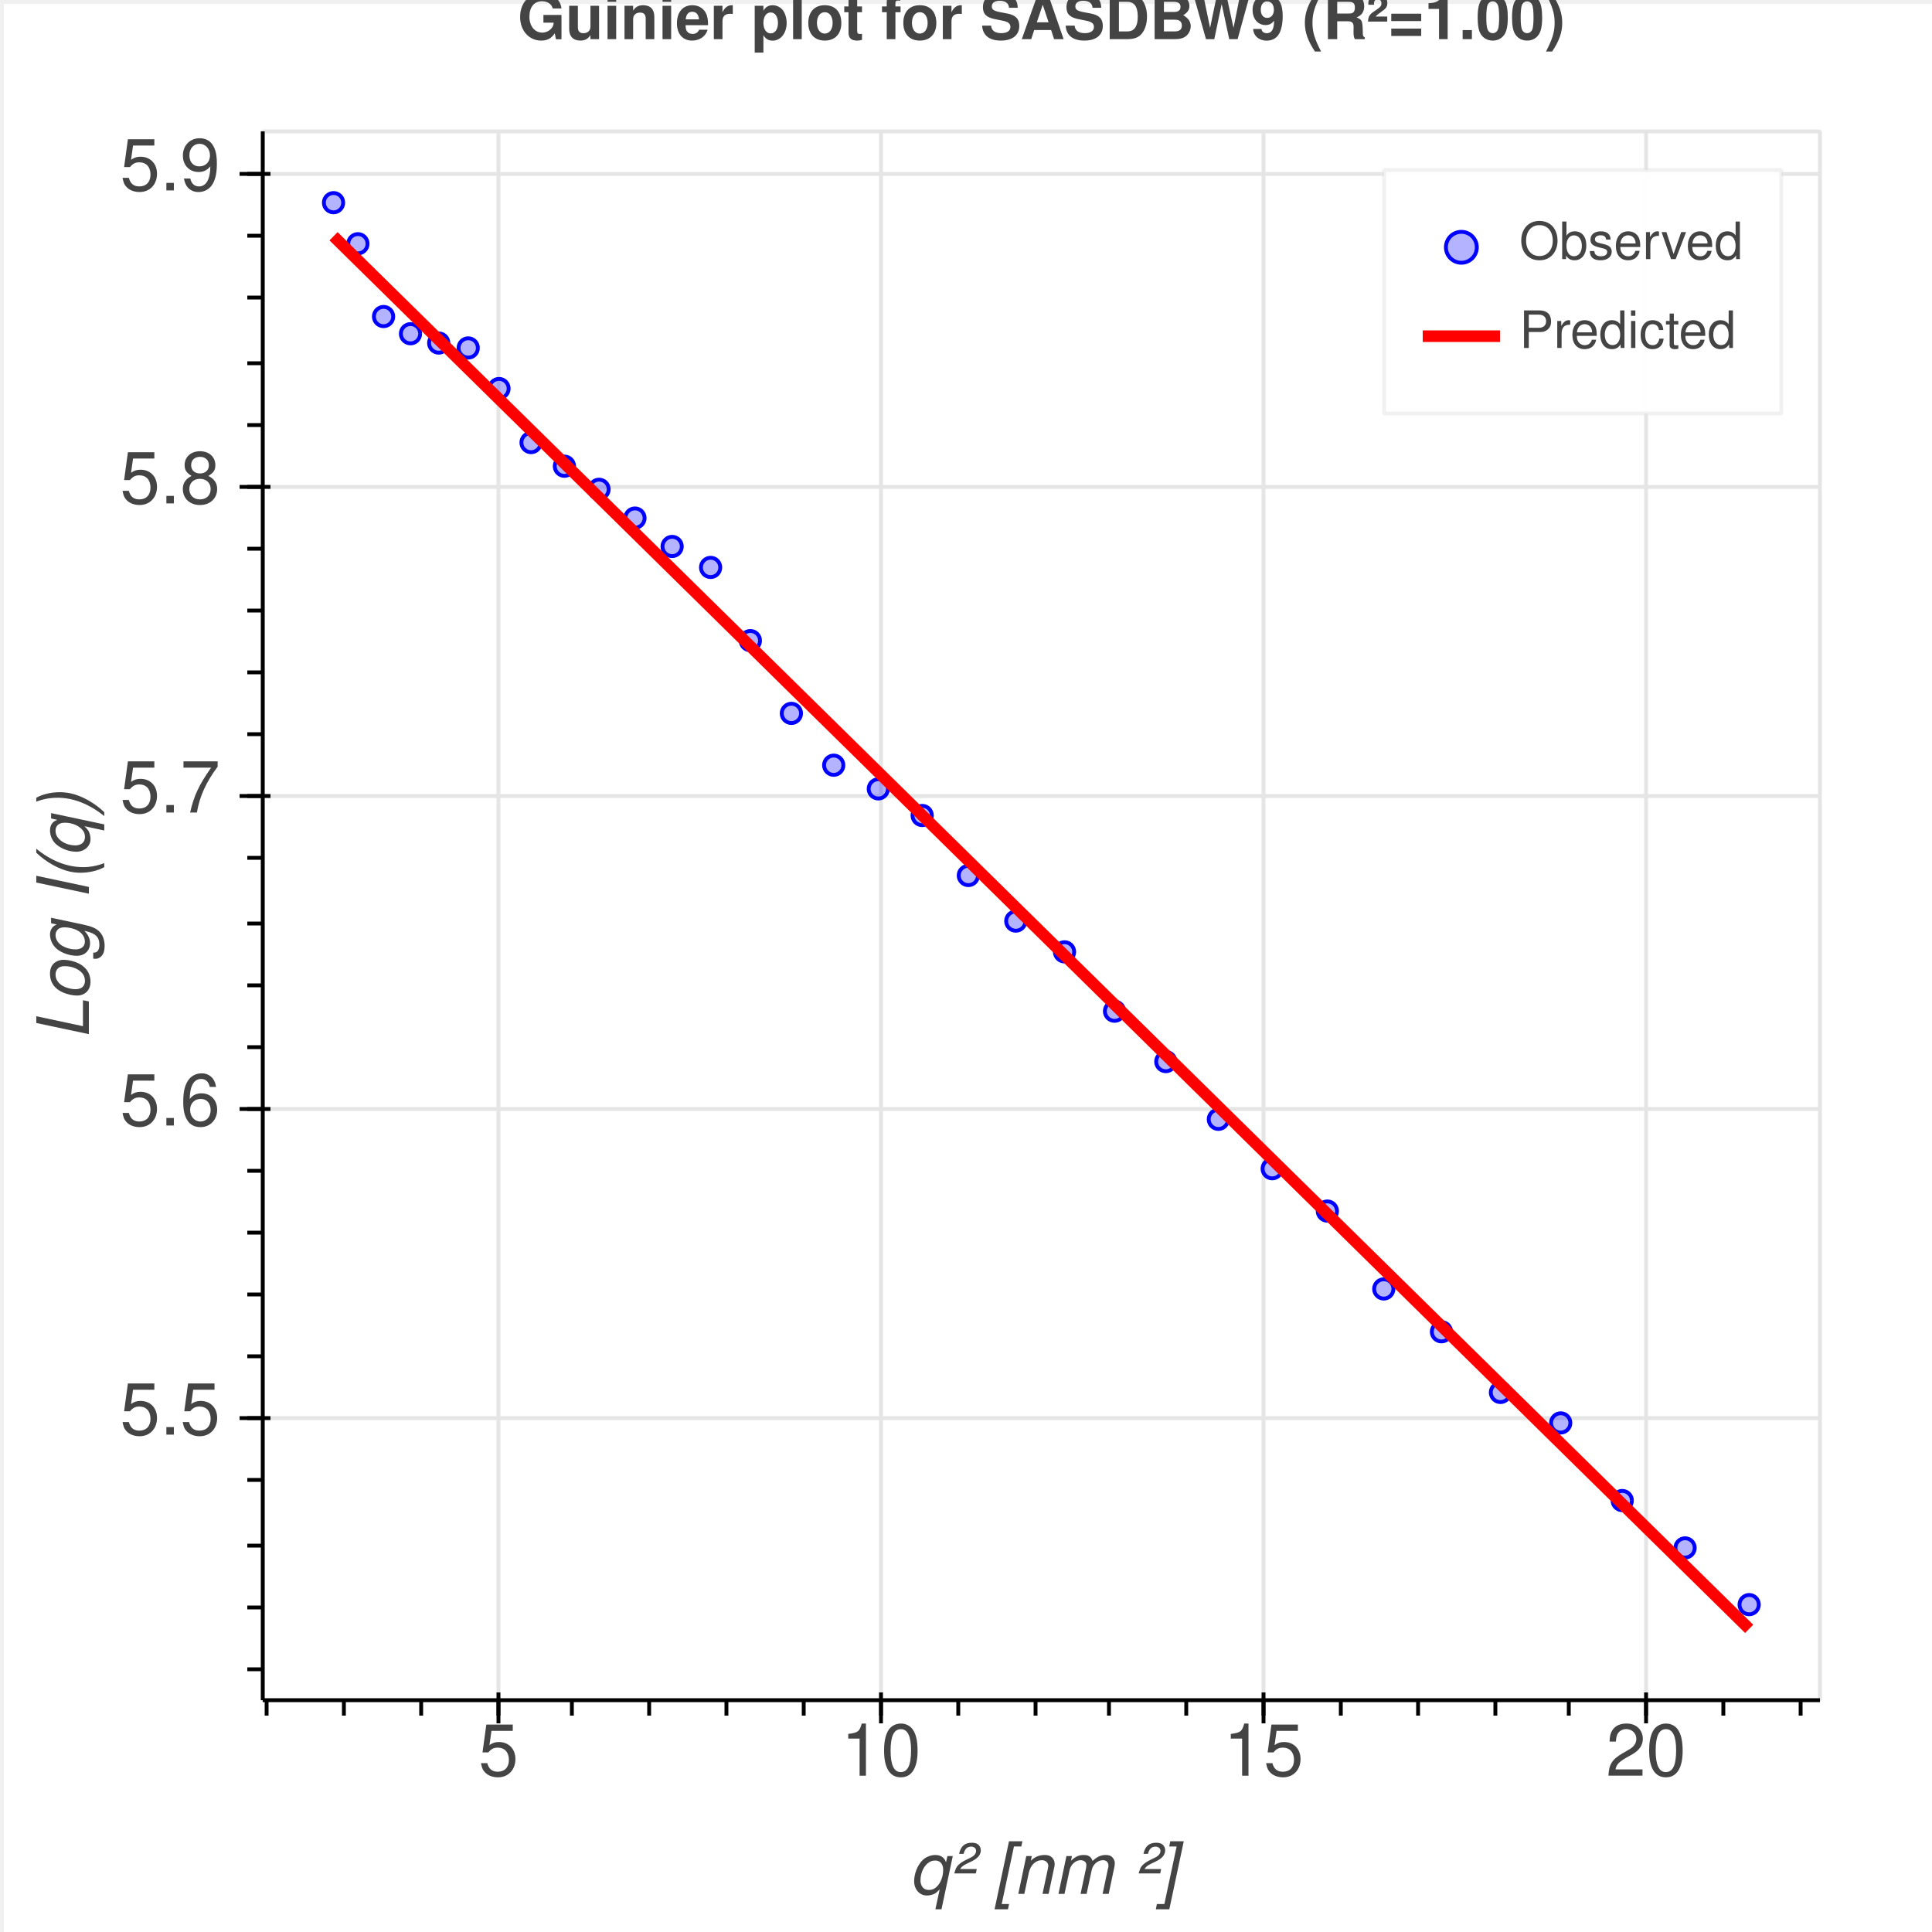
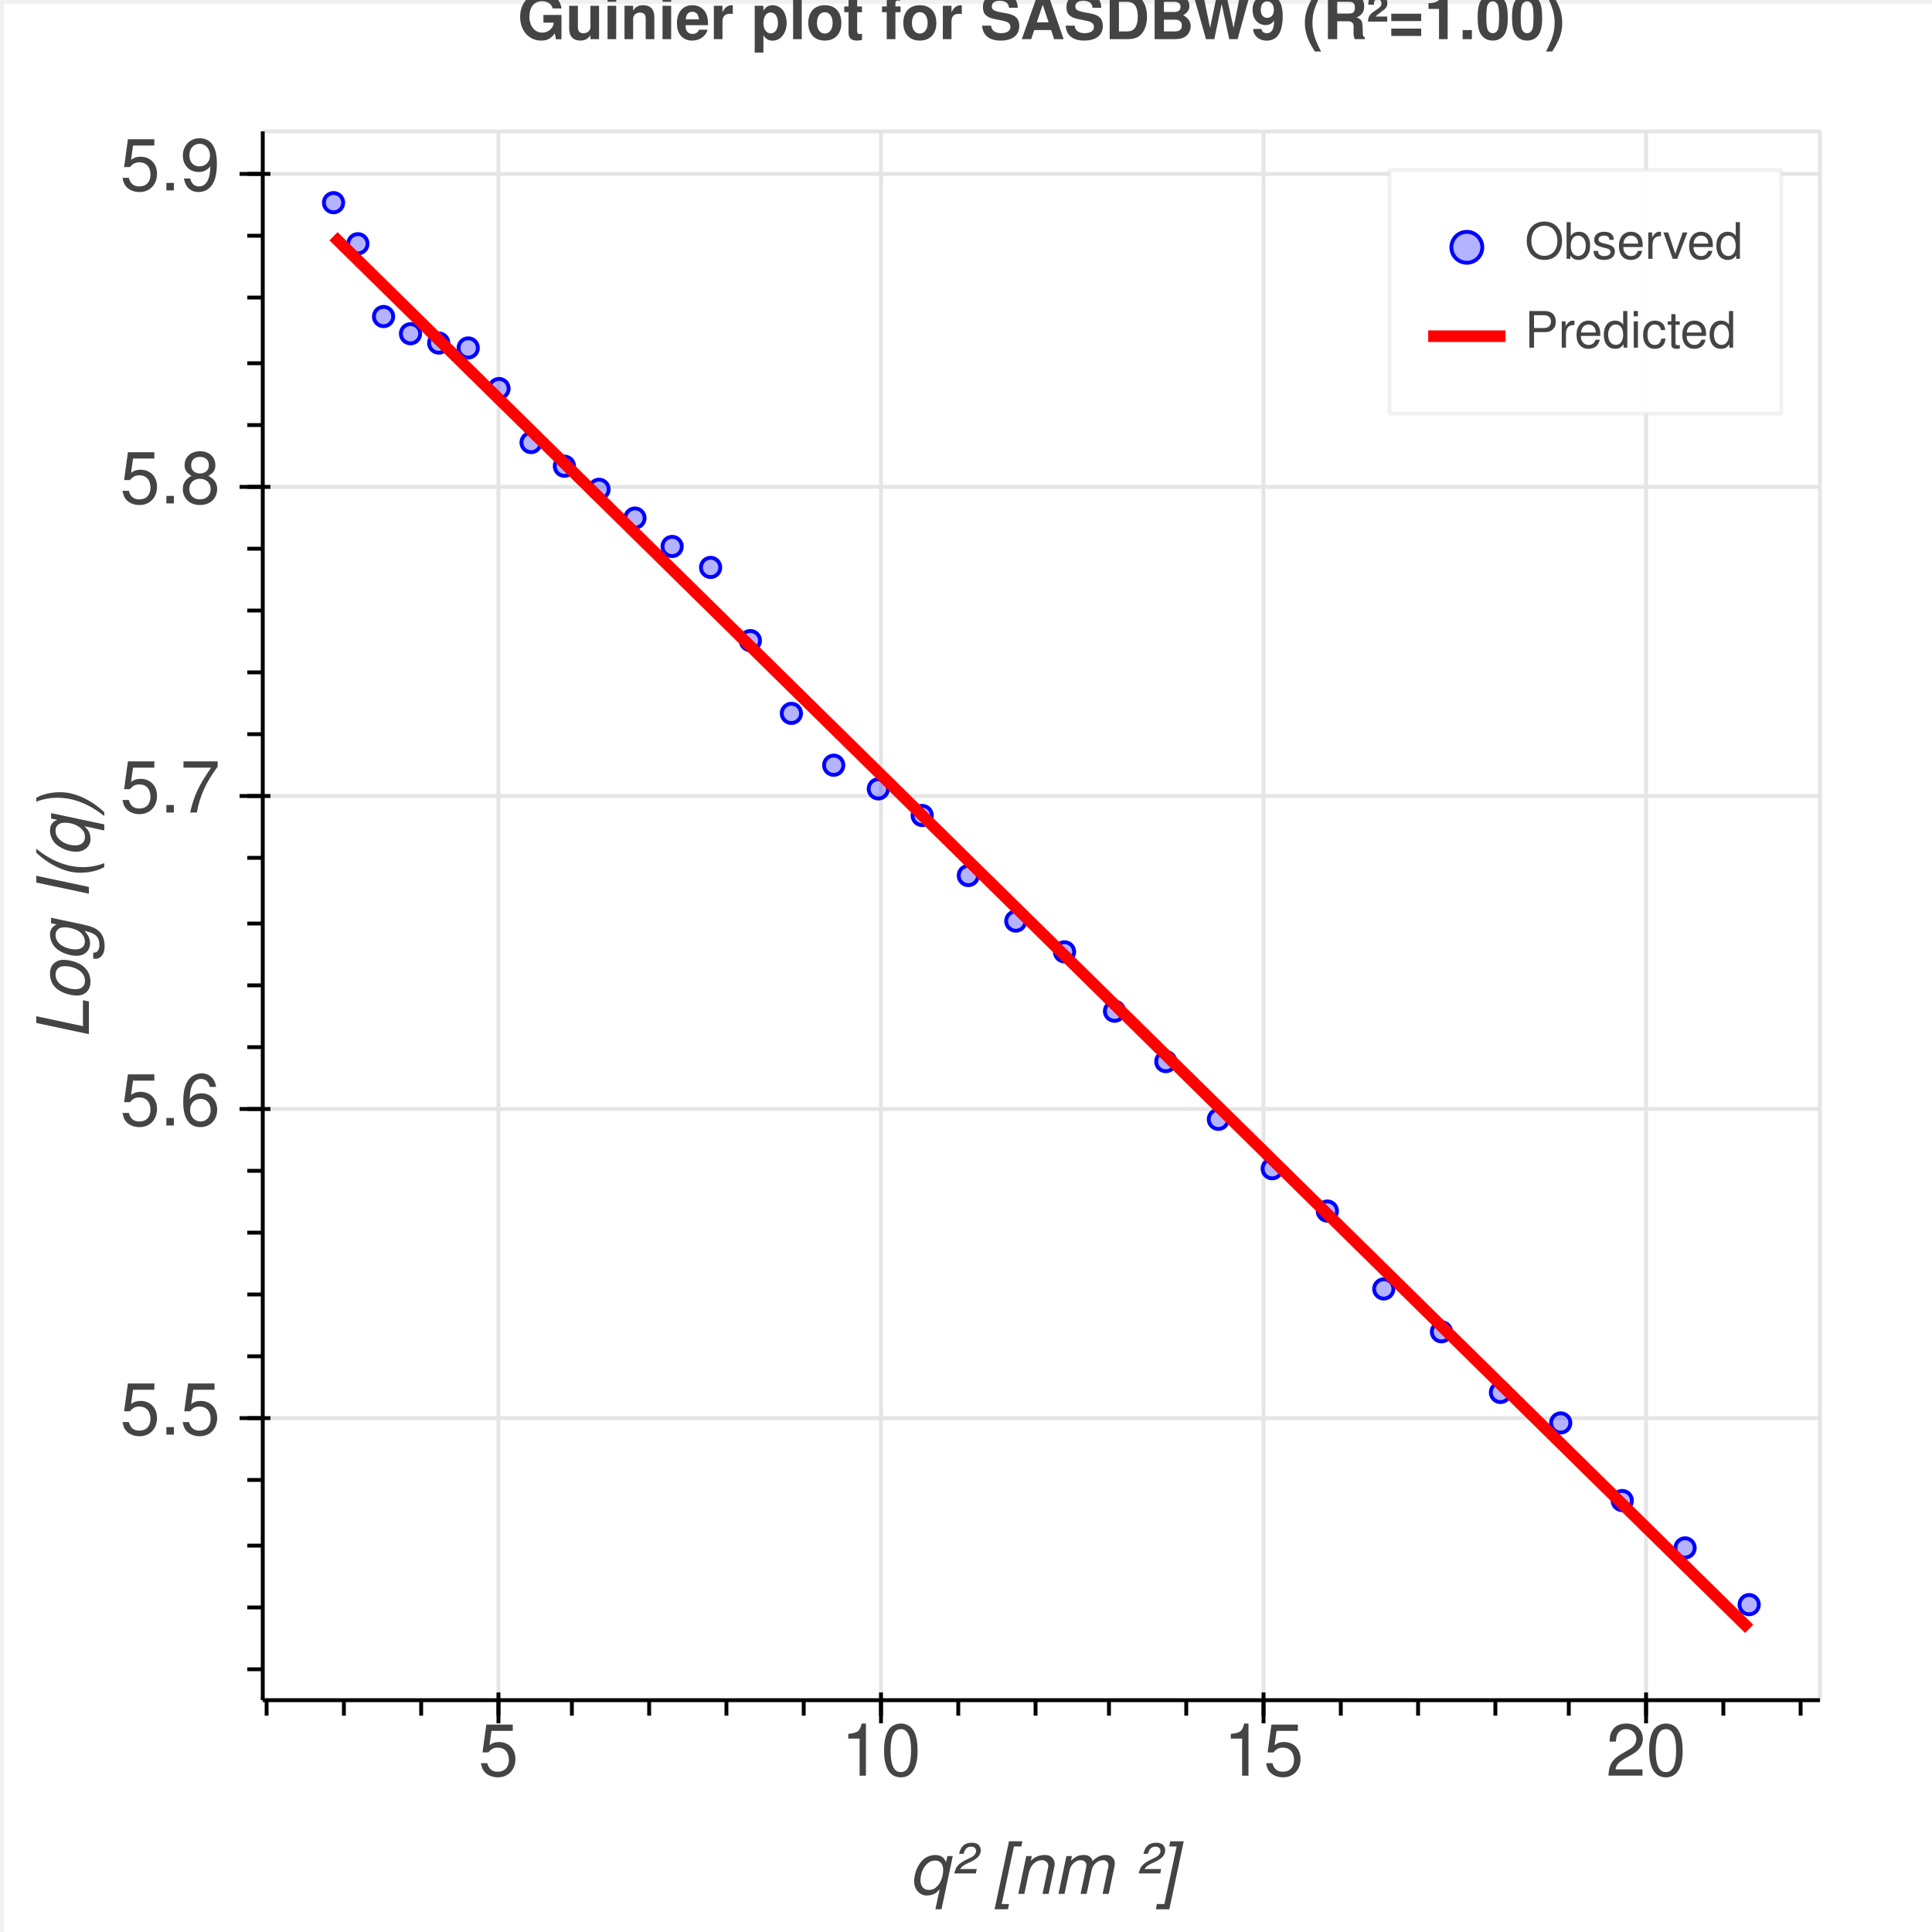
<svg xmlns="http://www.w3.org/2000/svg" version="1.1" width="500" height="500" style="width: 500px; height: 500px;">
  <defs>
-     <clipPath id="POxUFTpvehxS">
-       <path fill="none" stroke="none" d=" M 67 33 L 470 33 L 470 439 L 67 439 L 67 33 Z" />
-     </clipPath>
-     <clipPath id="tmzzAMWCBEfw">
-       <path fill="none" stroke="none" d=" M 67 33 L 470 33 L 470 439 L 67 439 L 67 33 Z" />
-     </clipPath>
-     <clipPath id="PyPfrmvMGETz">
-       <path fill="none" stroke="none" d=" M 67 33 L 470 33 L 470 439 L 67 439 L 67 33 Z" />
-     </clipPath>
-     <clipPath id="DbRCRlhTvJAX">
-       <path fill="none" stroke="none" d=" M 67 33 L 470 33 L 470 439 L 67 439 L 67 33 Z" />
-     </clipPath>
-     <clipPath id="NHodZbbHrhxk">
-       <path fill="none" stroke="none" d=" M 67 33 L 470 33 L 470 439 L 67 439 L 67 33 Z" />
-     </clipPath>
-     <clipPath id="ZucskuaVBnbf">
-       <path fill="none" stroke="none" d=" M 67 33 L 470 33 L 470 439 L 67 439 L 67 33 Z" />
-     </clipPath>
-     <clipPath id="CXbZweNLPvCE">
-       <path fill="none" stroke="none" d=" M 67 33 L 470 33 L 470 439 L 67 439 L 67 33 Z" />
-     </clipPath>
-     <clipPath id="iPGHpczDpLOK">
-       <path fill="none" stroke="none" d=" M 67 33 L 470 33 L 470 439 L 67 439 L 67 33 Z" />
-     </clipPath>
-     <clipPath id="xIHusqrAAOoT">
-       <path fill="none" stroke="none" d=" M 67 33 L 470 33 L 470 439 L 67 439 L 67 33 Z" />
-     </clipPath>
-     <clipPath id="KalSwAbhVWog">
-       <path fill="none" stroke="none" d=" M 67 33 L 470 33 L 470 439 L 67 439 L 67 33 Z" />
-     </clipPath>
-     <clipPath id="PTXpCtJeEbnM">
-       <path fill="none" stroke="none" d=" M 67 33 L 470 33 L 470 439 L 67 439 L 67 33 Z" />
-     </clipPath>
-     <clipPath id="QznIifbIlkGt">
+     <clipPath id="CzvBKNNlAUpx">
+       <path fill="none" stroke="none" d=" M 67 33 L 470 33 L 470 439 L 67 439 L 67 33 Z" />
+     </clipPath>
+     <clipPath id="RaUOEvKyKDAQ">
+       <path fill="none" stroke="none" d=" M 67 33 L 470 33 L 470 439 L 67 439 L 67 33 Z" />
+     </clipPath>
+     <clipPath id="XcvchOEqdTSy">
+       <path fill="none" stroke="none" d=" M 67 33 L 470 33 L 470 439 L 67 439 L 67 33 Z" />
+     </clipPath>
+     <clipPath id="uGxOzdTwoTyn">
+       <path fill="none" stroke="none" d=" M 67 33 L 470 33 L 470 439 L 67 439 L 67 33 Z" />
+     </clipPath>
+     <clipPath id="lUCgimKGgWgh">
+       <path fill="none" stroke="none" d=" M 67 33 L 470 33 L 470 439 L 67 439 L 67 33 Z" />
+     </clipPath>
+     <clipPath id="nrmoNADcQvVO">
+       <path fill="none" stroke="none" d=" M 67 33 L 470 33 L 470 439 L 67 439 L 67 33 Z" />
+     </clipPath>
+     <clipPath id="xpcnvaeCTaqJ">
+       <path fill="none" stroke="none" d=" M 67 33 L 470 33 L 470 439 L 67 439 L 67 33 Z" />
+     </clipPath>
+     <clipPath id="wKKPdflOtMps">
+       <path fill="none" stroke="none" d=" M 67 33 L 470 33 L 470 439 L 67 439 L 67 33 Z" />
+     </clipPath>
+     <clipPath id="gpqXcEXpviqA">
+       <path fill="none" stroke="none" d=" M 67 33 L 470 33 L 470 439 L 67 439 L 67 33 Z" />
+     </clipPath>
+     <clipPath id="BUPkZwJVukpe">
+       <path fill="none" stroke="none" d=" M 67 33 L 470 33 L 470 439 L 67 439 L 67 33 Z" />
+     </clipPath>
+     <clipPath id="vnhPRiguWpNk">
+       <path fill="none" stroke="none" d=" M 67 33 L 470 33 L 470 439 L 67 439 L 67 33 Z" />
+     </clipPath>
+     <clipPath id="UKDkBHlNXmno">
      <path fill="none" stroke="none" d=" M 67 33 L 470 33 L 470 439 L 67 439 L 67 33 Z" />
    </clipPath>
  </defs>
  <g transform="scale(1,1) translate(0.5,0.5) scale(1,1) translate(0.5,0.5)">
    <rect fill="#ffffff" stroke="none" x="0" y="0" width="500" height="500" />
    <rect fill="#FFFFFF" stroke="none" x="67" y="33" width="403" height="406" />
    <rect fill="#ffffff" stroke="none" x="67" y="33" width="403" height="406" />
    <g>
      <rect fill="none" stroke="#e5e5e5" x="67" y="33" width="403" height="406" stroke-linejoin="bevel" stroke-miterlimit="10" />
    </g>
-     <g clip-path="url(#CXbZweNLPvCE)">
+     <g clip-path="url(#xpcnvaeCTaqJ)">
      <g>
        <g>
          <path fill="none" stroke="#e5e5e5" paint-order="fill stroke markers" d=" M 128 439 L 128 33" stroke-linejoin="bevel" stroke-miterlimit="10" />
          <path fill="none" stroke="#e5e5e5" paint-order="fill stroke markers" d=" M 227 439 L 227 33" stroke-linejoin="bevel" stroke-miterlimit="10" />
          <path fill="none" stroke="#e5e5e5" paint-order="fill stroke markers" d=" M 326 439 L 326 33" stroke-linejoin="bevel" stroke-miterlimit="10" />
          <path fill="none" stroke="#e5e5e5" paint-order="fill stroke markers" d=" M 425 439 L 425 33" stroke-linejoin="bevel" stroke-miterlimit="10" />
        </g>
      </g>
    </g>
-     <g clip-path="url(#iPGHpczDpLOK)">
+     <g clip-path="url(#wKKPdflOtMps)">
      <g>
        <g>
          <path fill="none" stroke="#e5e5e5" paint-order="fill stroke markers" d=" M 67 366 L 470 366" stroke-linejoin="bevel" stroke-miterlimit="10" />
          <path fill="none" stroke="#e5e5e5" paint-order="fill stroke markers" d=" M 67 286 L 470 286" stroke-linejoin="bevel" stroke-miterlimit="10" />
          <path fill="none" stroke="#e5e5e5" paint-order="fill stroke markers" d=" M 67 205 L 470 205" stroke-linejoin="bevel" stroke-miterlimit="10" />
          <path fill="none" stroke="#e5e5e5" paint-order="fill stroke markers" d=" M 67 125 L 470 125" stroke-linejoin="bevel" stroke-miterlimit="10" />
          <path fill="none" stroke="#e5e5e5" paint-order="fill stroke markers" d=" M 67 44 L 470 44" stroke-linejoin="bevel" stroke-miterlimit="10" />
        </g>
      </g>
    </g>
-     <g clip-path="url(#xIHusqrAAOoT)">
+     <g clip-path="url(#gpqXcEXpviqA)">
      <g>
        <g>
          <path fill="none" stroke="none" />
          <path fill="blue" stroke="blue" paint-order="fill stroke markers" d=" M 87.818 51.455 A 2.5 2.5 0 1 1 87.818 51.452" fill-opacity="0.3" stroke-linejoin="bevel" stroke-miterlimit="10" />
          <path fill="blue" stroke="blue" paint-order="fill stroke markers" d=" M 94.127 62.083 A 2.5 2.5 0 1 1 94.127 62.08" fill-opacity="0.3" stroke-linejoin="bevel" stroke-miterlimit="10" />
          <path fill="blue" stroke="blue" paint-order="fill stroke markers" d=" M 100.766 80.918 A 2.5 2.5 0 1 1 100.766 80.916" fill-opacity="0.3" stroke-linejoin="bevel" stroke-miterlimit="10" />
          <path fill="blue" stroke="blue" paint-order="fill stroke markers" d=" M 107.738 85.369 A 2.5 2.5 0 1 1 107.738 85.366" fill-opacity="0.3" stroke-linejoin="bevel" stroke-miterlimit="10" />
          <path fill="blue" stroke="blue" paint-order="fill stroke markers" d=" M 115.04 87.781 A 2.5 2.5 0 1 1 115.04 87.779" fill-opacity="0.3" stroke-linejoin="bevel" stroke-miterlimit="10" />
          <path fill="blue" stroke="blue" paint-order="fill stroke markers" d=" M 122.675 89.049 A 2.5 2.5 0 1 1 122.675 89.046" fill-opacity="0.3" stroke-linejoin="bevel" stroke-miterlimit="10" />
          <path fill="blue" stroke="blue" paint-order="fill stroke markers" d=" M 130.642 99.56 A 2.5 2.5 0 1 1 130.642 99.557" fill-opacity="0.3" stroke-linejoin="bevel" stroke-miterlimit="10" />
          <path fill="blue" stroke="blue" paint-order="fill stroke markers" d=" M 138.94 113.534 A 2.5 2.5 0 1 1 138.94 113.532" fill-opacity="0.3" stroke-linejoin="bevel" stroke-miterlimit="10" />
          <path fill="blue" stroke="blue" paint-order="fill stroke markers" d=" M 147.569 119.657 A 2.5 2.5 0 1 1 147.569 119.655" fill-opacity="0.3" stroke-linejoin="bevel" stroke-miterlimit="10" />
          <path fill="blue" stroke="blue" paint-order="fill stroke markers" d=" M 156.531 125.63 A 2.5 2.5 0 1 1 156.531 125.628" fill-opacity="0.3" stroke-linejoin="bevel" stroke-miterlimit="10" />
          <path fill="blue" stroke="blue" paint-order="fill stroke markers" d=" M 165.825 133.077 A 2.5 2.5 0 1 1 165.825 133.074" fill-opacity="0.3" stroke-linejoin="bevel" stroke-miterlimit="10" />
          <path fill="blue" stroke="blue" paint-order="fill stroke markers" d=" M 175.449 140.426 A 2.5 2.5 0 1 1 175.449 140.424" fill-opacity="0.3" stroke-linejoin="bevel" stroke-miterlimit="10" />
          <path fill="blue" stroke="blue" paint-order="fill stroke markers" d=" M 185.405 145.85 A 2.5 2.5 0 1 1 185.405 145.847" fill-opacity="0.3" stroke-linejoin="bevel" stroke-miterlimit="10" />
          <path fill="blue" stroke="blue" paint-order="fill stroke markers" d=" M 195.693 164.795 A 2.5 2.5 0 1 1 195.693 164.793" fill-opacity="0.3" stroke-linejoin="bevel" stroke-miterlimit="10" />
          <path fill="blue" stroke="blue" paint-order="fill stroke markers" d=" M 206.312 183.623 A 2.5 2.5 0 1 1 206.312 183.621" fill-opacity="0.3" stroke-linejoin="bevel" stroke-miterlimit="10" />
          <path fill="blue" stroke="blue" paint-order="fill stroke markers" d=" M 217.265 197.036 A 2.5 2.5 0 1 1 217.265 197.034" fill-opacity="0.3" stroke-linejoin="bevel" stroke-miterlimit="10" />
          <path fill="blue" stroke="blue" paint-order="fill stroke markers" d=" M 228.548 202.04 A 2.5 2.5 0 1 1 228.547 202.038" fill-opacity="0.3" stroke-linejoin="bevel" stroke-miterlimit="10" />
          <path fill="blue" stroke="blue" paint-order="fill stroke markers" d=" M 240.162 210.053 A 2.5 2.5 0 1 1 240.162 210.051" fill-opacity="0.3" stroke-linejoin="bevel" stroke-miterlimit="10" />
          <path fill="blue" stroke="blue" paint-order="fill stroke markers" d=" M 252.108 225.579 A 2.5 2.5 0 1 1 252.108 225.576" fill-opacity="0.3" stroke-linejoin="bevel" stroke-miterlimit="10" />
          <path fill="blue" stroke="blue" paint-order="fill stroke markers" d=" M 264.387 237.375 A 2.5 2.5 0 1 1 264.387 237.372" fill-opacity="0.3" stroke-linejoin="bevel" stroke-miterlimit="10" />
          <path fill="blue" stroke="blue" paint-order="fill stroke markers" d=" M 276.997 245.339 A 2.5 2.5 0 1 1 276.997 245.336" fill-opacity="0.3" stroke-linejoin="bevel" stroke-miterlimit="10" />
          <path fill="blue" stroke="blue" paint-order="fill stroke markers" d=" M 289.938 260.698 A 2.5 2.5 0 1 1 289.938 260.696" fill-opacity="0.3" stroke-linejoin="bevel" stroke-miterlimit="10" />
          <path fill="blue" stroke="blue" paint-order="fill stroke markers" d=" M 303.21 273.739 A 2.5 2.5 0 1 1 303.21 273.737" fill-opacity="0.3" stroke-linejoin="bevel" stroke-miterlimit="10" />
          <path fill="blue" stroke="blue" paint-order="fill stroke markers" d=" M 316.815 288.678 A 2.5 2.5 0 1 1 316.815 288.676" fill-opacity="0.3" stroke-linejoin="bevel" stroke-miterlimit="10" />
          <path fill="blue" stroke="blue" paint-order="fill stroke markers" d=" M 330.752 301.464 A 2.5 2.5 0 1 1 330.752 301.462" fill-opacity="0.3" stroke-linejoin="bevel" stroke-miterlimit="10" />
          <path fill="blue" stroke="blue" paint-order="fill stroke markers" d=" M 345.02 312.427 A 2.5 2.5 0 1 1 345.02 312.424" fill-opacity="0.3" stroke-linejoin="bevel" stroke-miterlimit="10" />
          <path fill="blue" stroke="blue" paint-order="fill stroke markers" d=" M 359.619 332.576 A 2.5 2.5 0 1 1 359.619 332.574" fill-opacity="0.3" stroke-linejoin="bevel" stroke-miterlimit="10" />
          <path fill="blue" stroke="blue" paint-order="fill stroke markers" d=" M 374.55 343.663 A 2.5 2.5 0 1 1 374.55 343.661" fill-opacity="0.3" stroke-linejoin="bevel" stroke-miterlimit="10" />
          <path fill="blue" stroke="blue" paint-order="fill stroke markers" d=" M 389.813 359.362 A 2.5 2.5 0 1 1 389.813 359.359" fill-opacity="0.3" stroke-linejoin="bevel" stroke-miterlimit="10" />
          <path fill="blue" stroke="blue" paint-order="fill stroke markers" d=" M 405.409 367.251 A 2.5 2.5 0 1 1 405.409 367.249" fill-opacity="0.3" stroke-linejoin="bevel" stroke-miterlimit="10" />
          <path fill="blue" stroke="blue" paint-order="fill stroke markers" d=" M 421.335 387.342 A 2.5 2.5 0 1 1 421.335 387.34" fill-opacity="0.3" stroke-linejoin="bevel" stroke-miterlimit="10" />
          <path fill="blue" stroke="blue" paint-order="fill stroke markers" d=" M 437.593 399.6 A 2.5 2.5 0 1 1 437.593 399.597" fill-opacity="0.3" stroke-linejoin="bevel" stroke-miterlimit="10" />
          <path fill="blue" stroke="blue" paint-order="fill stroke markers" d=" M 454.182 414.278 A 2.5 2.5 0 1 1 454.182 414.276" fill-opacity="0.3" stroke-linejoin="bevel" stroke-miterlimit="10" />
        </g>
      </g>
    </g>
-     <g clip-path="url(#KalSwAbhVWog)">
+     <g clip-path="url(#BUPkZwJVukpe)">
      <g>
        <g>
          <path fill="none" stroke="none" />
          <path fill="none" stroke="red" paint-order="fill stroke markers" d=" M 85.318 60.143 L 91.627 66.349 L 98.266 72.88 L 105.238 79.738 L 112.54 86.922 L 120.175 94.432 L 128.142 102.27 L 136.44 110.433 L 145.069 118.922 L 154.031 127.737 L 163.325 136.88 L 172.949 146.348 L 182.905 156.142 L 193.193 166.262 L 203.812 176.709 L 214.765 187.483 L 226.048 198.582 L 237.662 210.008 L 249.608 221.759 L 261.887 233.839 L 274.497 246.243 L 287.438 258.974 L 300.71 272.03 L 314.315 285.413 L 328.252 299.124 L 342.52 313.16 L 357.119 327.521 L 372.05 342.21 L 387.313 357.224 L 402.909 372.566 L 418.835 388.233 L 435.093 404.226 L 451.682 420.545" stroke-linejoin="bevel" stroke-miterlimit="10" stroke-width="3" />
        </g>
      </g>
    </g>
-     <g clip-path="url(#PTXpCtJeEbnM)">
+     <g clip-path="url(#vnhPRiguWpNk)">
      <g>
        <g />
        <g>
-           <path fill="#ffffff" stroke="#e5e5e5" paint-order="fill stroke markers" d=" M 357.2 43 L 460 43 L 460 106 L 357.2 106 L 357.2 43 Z" fill-opacity="0.95" stroke-linejoin="bevel" stroke-miterlimit="10" stroke-opacity="0.5" />
-           <text fill="#444444" stroke="none" font-family="helvetica" font-size="10pt" font-style="normal" font-weight="normal" text-decoration="normal" x="392.2" y="63" text-anchor="start" dominant-baseline="central">Observed</text>
-           <path fill="blue" stroke="blue" paint-order="fill stroke markers" d=" M 381.2 63 A 4 4 0 1 1 381.2 62.996" fill-opacity="0.3" stroke-linejoin="bevel" stroke-miterlimit="10" />
-           <text fill="#444444" stroke="none" font-family="helvetica" font-size="10pt" font-style="normal" font-weight="normal" text-decoration="normal" x="392.2" y="86" text-anchor="start" dominant-baseline="central">Predicted</text>
+           <path fill="#ffffff" stroke="#e5e5e5" paint-order="fill stroke markers" d=" M 358.617 43 L 460 43 L 460 106 L 358.617 106 L 358.617 43 Z" fill-opacity="0.95" stroke-linejoin="bevel" stroke-miterlimit="10" stroke-opacity="0.5" />
+           <text fill="#444444" stroke="none" font-family="helvetica" font-size="13px" font-style="normal" font-weight="normal" text-decoration="normal" x="393.617" y="63" text-anchor="start" dominant-baseline="central">Observed</text>
+           <path fill="blue" stroke="blue" paint-order="fill stroke markers" d=" M 382.617 63 A 4 4 0 1 1 382.617 62.996" fill-opacity="0.3" stroke-linejoin="bevel" stroke-miterlimit="10" />
+           <text fill="#444444" stroke="none" font-family="helvetica" font-size="13px" font-style="normal" font-weight="normal" text-decoration="normal" x="393.617" y="86" text-anchor="start" dominant-baseline="central">Predicted</text>
          <g>
-             <path fill="none" stroke="red" paint-order="fill stroke markers" d=" M 367.2 86 L 387.2 86" stroke-linejoin="bevel" stroke-miterlimit="10" stroke-width="3" />
+             <path fill="none" stroke="red" paint-order="fill stroke markers" d=" M 368.617 86 L 388.617 86" stroke-linejoin="bevel" stroke-miterlimit="10" stroke-width="3" />
          </g>
        </g>
      </g>
    </g>
    <g>
      <g fill="#444444">
        <path fill="" stroke="none" d="" />
        <g transform="translate(268.5,5)">
          <path fill="none" stroke="none" />
          <text fill="" stroke="none" font-family="helvetica" font-size="12pt" font-style="normal" font-weight="bold" text-decoration="normal" x="0" y="0" text-anchor="middle" dominant-baseline="text-before-edge">Guinier plot for SASDBW9 (R²=1.00)</text>
        </g>
      </g>
    </g>
    <g />
    <g>
      <g fill="#444444">
        <path fill="none" stroke="black" paint-order="fill stroke markers" d=" M 67 439 L 470 439" stroke-linejoin="bevel" stroke-miterlimit="10" />
        <path fill="none" stroke="black" paint-order="fill stroke markers" d=" M 128 445 L 128 437" stroke-linejoin="bevel" stroke-miterlimit="10" />
        <path fill="none" stroke="black" paint-order="fill stroke markers" d=" M 227 445 L 227 437" stroke-linejoin="bevel" stroke-miterlimit="10" />
        <path fill="none" stroke="black" paint-order="fill stroke markers" d=" M 326 445 L 326 437" stroke-linejoin="bevel" stroke-miterlimit="10" />
        <path fill="none" stroke="black" paint-order="fill stroke markers" d=" M 425 445 L 425 437" stroke-linejoin="bevel" stroke-miterlimit="10" />
        <path fill="none" stroke="black" paint-order="fill stroke markers" d=" M 108 443 L 108 439" stroke-linejoin="bevel" stroke-miterlimit="10" />
        <path fill="none" stroke="black" paint-order="fill stroke markers" d=" M 88 443 L 88 439" stroke-linejoin="bevel" stroke-miterlimit="10" />
        <path fill="none" stroke="black" paint-order="fill stroke markers" d=" M 68 443 L 68 439" stroke-linejoin="bevel" stroke-miterlimit="10" />
        <path fill="none" stroke="black" paint-order="fill stroke markers" d=" M 128 443 L 128 439" stroke-linejoin="bevel" stroke-miterlimit="10" />
        <path fill="none" stroke="black" paint-order="fill stroke markers" d=" M 147 443 L 147 439" stroke-linejoin="bevel" stroke-miterlimit="10" />
        <path fill="none" stroke="black" paint-order="fill stroke markers" d=" M 167 443 L 167 439" stroke-linejoin="bevel" stroke-miterlimit="10" />
        <path fill="none" stroke="black" paint-order="fill stroke markers" d=" M 187 443 L 187 439" stroke-linejoin="bevel" stroke-miterlimit="10" />
        <path fill="none" stroke="black" paint-order="fill stroke markers" d=" M 207 443 L 207 439" stroke-linejoin="bevel" stroke-miterlimit="10" />
        <path fill="none" stroke="black" paint-order="fill stroke markers" d=" M 227 443 L 227 439" stroke-linejoin="bevel" stroke-miterlimit="10" />
        <path fill="none" stroke="black" paint-order="fill stroke markers" d=" M 247 443 L 247 439" stroke-linejoin="bevel" stroke-miterlimit="10" />
        <path fill="none" stroke="black" paint-order="fill stroke markers" d=" M 267 443 L 267 439" stroke-linejoin="bevel" stroke-miterlimit="10" />
        <path fill="none" stroke="black" paint-order="fill stroke markers" d=" M 286 443 L 286 439" stroke-linejoin="bevel" stroke-miterlimit="10" />
        <path fill="none" stroke="black" paint-order="fill stroke markers" d=" M 306 443 L 306 439" stroke-linejoin="bevel" stroke-miterlimit="10" />
        <path fill="none" stroke="black" paint-order="fill stroke markers" d=" M 326 443 L 326 439" stroke-linejoin="bevel" stroke-miterlimit="10" />
        <path fill="none" stroke="black" paint-order="fill stroke markers" d=" M 346 443 L 346 439" stroke-linejoin="bevel" stroke-miterlimit="10" />
        <path fill="none" stroke="black" paint-order="fill stroke markers" d=" M 366 443 L 366 439" stroke-linejoin="bevel" stroke-miterlimit="10" />
        <path fill="none" stroke="black" paint-order="fill stroke markers" d=" M 386 443 L 386 439" stroke-linejoin="bevel" stroke-miterlimit="10" />
        <path fill="none" stroke="black" paint-order="fill stroke markers" d=" M 405 443 L 405 439" stroke-linejoin="bevel" stroke-miterlimit="10" />
        <path fill="none" stroke="black" paint-order="fill stroke markers" d=" M 425 443 L 425 439" stroke-linejoin="bevel" stroke-miterlimit="10" />
        <path fill="none" stroke="black" paint-order="fill stroke markers" d=" M 445 443 L 445 439" stroke-linejoin="bevel" stroke-miterlimit="10" />
        <path fill="" stroke="black" paint-order="fill stroke markers" d=" M 465 443 L 465 439" stroke-linejoin="bevel" stroke-miterlimit="10" />
        <g transform="translate(128,450) rotate(0,0,0)">
          <text fill="" stroke="none" font-family="helvetica" font-size="14pt" font-style="normal" font-weight="normal" text-decoration="normal" x="0" y="0" text-anchor="middle" dominant-baseline="hanging">5</text>
          <g transform="rotate(0,0,0) translate(-128,-450) translate(227,450) rotate(0,0,0)">
            <text fill="" stroke="none" font-family="helvetica" font-size="14pt" font-style="normal" font-weight="normal" text-decoration="normal" x="0" y="0" text-anchor="middle" dominant-baseline="hanging">10</text>
            <g transform="rotate(0,0,0) translate(-227,-450) translate(326,450) rotate(0,0,0)">
              <text fill="" stroke="none" font-family="helvetica" font-size="14pt" font-style="normal" font-weight="normal" text-decoration="normal" x="0" y="0" text-anchor="middle" dominant-baseline="hanging">15</text>
              <g transform="rotate(0,0,0) translate(-326,-450) translate(425,450) rotate(0,0,0)">
                <text fill="" stroke="none" font-family="helvetica" font-size="14pt" font-style="normal" font-weight="normal" text-decoration="normal" x="0" y="0" text-anchor="middle" dominant-baseline="hanging">20</text>
                <g transform="rotate(0,0,0) translate(-425,-450) translate(269,477) rotate(0,0,0)">
                  <text fill="" stroke="none" font-family="helvetica" font-size="14pt" font-style="italic" font-weight="normal" text-decoration="normal" x="0" y="0" text-anchor="middle" dominant-baseline="hanging">q² [nm ²]</text>
                  <g transform="rotate(0,0,0) translate(-269,-477)" />
                </g>
              </g>
            </g>
          </g>
        </g>
      </g>
    </g>
    <g>
      <g fill="#444444">
        <path fill="none" stroke="black" paint-order="fill stroke markers" d=" M 67 439 L 67 33" stroke-linejoin="bevel" stroke-miterlimit="10" />
        <path fill="none" stroke="black" paint-order="fill stroke markers" d=" M 61 366 L 69 366" stroke-linejoin="bevel" stroke-miterlimit="10" />
        <path fill="none" stroke="black" paint-order="fill stroke markers" d=" M 61 286 L 69 286" stroke-linejoin="bevel" stroke-miterlimit="10" />
        <path fill="none" stroke="black" paint-order="fill stroke markers" d=" M 61 205 L 69 205" stroke-linejoin="bevel" stroke-miterlimit="10" />
        <path fill="none" stroke="black" paint-order="fill stroke markers" d=" M 61 125 L 69 125" stroke-linejoin="bevel" stroke-miterlimit="10" />
        <path fill="none" stroke="black" paint-order="fill stroke markers" d=" M 61 44 L 69 44" stroke-linejoin="bevel" stroke-miterlimit="10" />
        <path fill="none" stroke="black" paint-order="fill stroke markers" d=" M 63 382 L 67 382" stroke-linejoin="bevel" stroke-miterlimit="10" />
        <path fill="none" stroke="black" paint-order="fill stroke markers" d=" M 63 399 L 67 399" stroke-linejoin="bevel" stroke-miterlimit="10" />
        <path fill="none" stroke="black" paint-order="fill stroke markers" d=" M 63 415 L 67 415" stroke-linejoin="bevel" stroke-miterlimit="10" />
        <path fill="none" stroke="black" paint-order="fill stroke markers" d=" M 63 431 L 67 431" stroke-linejoin="bevel" stroke-miterlimit="10" />
        <path fill="none" stroke="black" paint-order="fill stroke markers" d=" M 63 366 L 67 366" stroke-linejoin="bevel" stroke-miterlimit="10" />
        <path fill="none" stroke="black" paint-order="fill stroke markers" d=" M 63 350 L 67 350" stroke-linejoin="bevel" stroke-miterlimit="10" />
        <path fill="none" stroke="black" paint-order="fill stroke markers" d=" M 63 334 L 67 334" stroke-linejoin="bevel" stroke-miterlimit="10" />
        <path fill="none" stroke="black" paint-order="fill stroke markers" d=" M 63 318 L 67 318" stroke-linejoin="bevel" stroke-miterlimit="10" />
        <path fill="none" stroke="black" paint-order="fill stroke markers" d=" M 63 302 L 67 302" stroke-linejoin="bevel" stroke-miterlimit="10" />
        <path fill="none" stroke="black" paint-order="fill stroke markers" d=" M 63 286 L 67 286" stroke-linejoin="bevel" stroke-miterlimit="10" />
        <path fill="none" stroke="black" paint-order="fill stroke markers" d=" M 63 270 L 67 270" stroke-linejoin="bevel" stroke-miterlimit="10" />
        <path fill="none" stroke="black" paint-order="fill stroke markers" d=" M 63 254 L 67 254" stroke-linejoin="bevel" stroke-miterlimit="10" />
        <path fill="none" stroke="black" paint-order="fill stroke markers" d=" M 63 238 L 67 238" stroke-linejoin="bevel" stroke-miterlimit="10" />
        <path fill="none" stroke="black" paint-order="fill stroke markers" d=" M 63 221 L 67 221" stroke-linejoin="bevel" stroke-miterlimit="10" />
        <path fill="none" stroke="black" paint-order="fill stroke markers" d=" M 63 205 L 67 205" stroke-linejoin="bevel" stroke-miterlimit="10" />
        <path fill="none" stroke="black" paint-order="fill stroke markers" d=" M 63 189 L 67 189" stroke-linejoin="bevel" stroke-miterlimit="10" />
        <path fill="none" stroke="black" paint-order="fill stroke markers" d=" M 63 173 L 67 173" stroke-linejoin="bevel" stroke-miterlimit="10" />
        <path fill="none" stroke="black" paint-order="fill stroke markers" d=" M 63 157 L 67 157" stroke-linejoin="bevel" stroke-miterlimit="10" />
        <path fill="none" stroke="black" paint-order="fill stroke markers" d=" M 63 141 L 67 141" stroke-linejoin="bevel" stroke-miterlimit="10" />
        <path fill="none" stroke="black" paint-order="fill stroke markers" d=" M 63 125 L 67 125" stroke-linejoin="bevel" stroke-miterlimit="10" />
        <path fill="none" stroke="black" paint-order="fill stroke markers" d=" M 63 109 L 67 109" stroke-linejoin="bevel" stroke-miterlimit="10" />
        <path fill="none" stroke="black" paint-order="fill stroke markers" d=" M 63 93 L 67 93" stroke-linejoin="bevel" stroke-miterlimit="10" />
        <path fill="none" stroke="black" paint-order="fill stroke markers" d=" M 63 76 L 67 76" stroke-linejoin="bevel" stroke-miterlimit="10" />
        <path fill="none" stroke="black" paint-order="fill stroke markers" d=" M 63 60 L 67 60" stroke-linejoin="bevel" stroke-miterlimit="10" />
        <path fill="" stroke="black" paint-order="fill stroke markers" d=" M 63 44 L 67 44" stroke-linejoin="bevel" stroke-miterlimit="10" />
        <g transform="translate(56,366) rotate(0,0,0)">
          <text fill="" stroke="none" font-family="helvetica" font-size="14pt" font-style="normal" font-weight="normal" text-decoration="normal" x="0" y="0" text-anchor="end" dominant-baseline="central">5.5</text>
          <g transform="rotate(0,0,0) translate(-56,-366) translate(56,286) rotate(0,0,0)">
            <text fill="" stroke="none" font-family="helvetica" font-size="14pt" font-style="normal" font-weight="normal" text-decoration="normal" x="0" y="0" text-anchor="end" dominant-baseline="central">5.6</text>
            <g transform="rotate(0,0,0) translate(-56,-286) translate(56,205) rotate(0,0,0)">
              <text fill="" stroke="none" font-family="helvetica" font-size="14pt" font-style="normal" font-weight="normal" text-decoration="normal" x="0" y="0" text-anchor="end" dominant-baseline="central">5.7</text>
              <g transform="rotate(0,0,0) translate(-56,-205) translate(56,125) rotate(0,0,0)">
                <text fill="" stroke="none" font-family="helvetica" font-size="14pt" font-style="normal" font-weight="normal" text-decoration="normal" x="0" y="0" text-anchor="end" dominant-baseline="central">5.8</text>
                <g transform="rotate(0,0,0) translate(-56,-125) translate(56,44) rotate(0,0,0)">
                  <text fill="" stroke="none" font-family="helvetica" font-size="14pt" font-style="normal" font-weight="normal" text-decoration="normal" x="0" y="0" text-anchor="end" dominant-baseline="central">5.9</text>
                  <g transform="rotate(0,0,0) translate(-56,-44) translate(22,236) rotate(-90,0,0)">
                    <text fill="" stroke="none" font-family="helvetica" font-size="14pt" font-style="italic" font-weight="normal" text-decoration="normal" x="0" y="0" text-anchor="middle" dominant-baseline="alphabetic">Log I(q)</text>
                    <g transform="rotate(90,0,0) translate(-22,-236)" />
                  </g>
                </g>
              </g>
            </g>
          </g>
        </g>
      </g>
    </g>
-     <g clip-path="url(#QznIifbIlkGt)">
+     <g clip-path="url(#UKDkBHlNXmno)">
      <g />
    </g>
  </g>
</svg>
